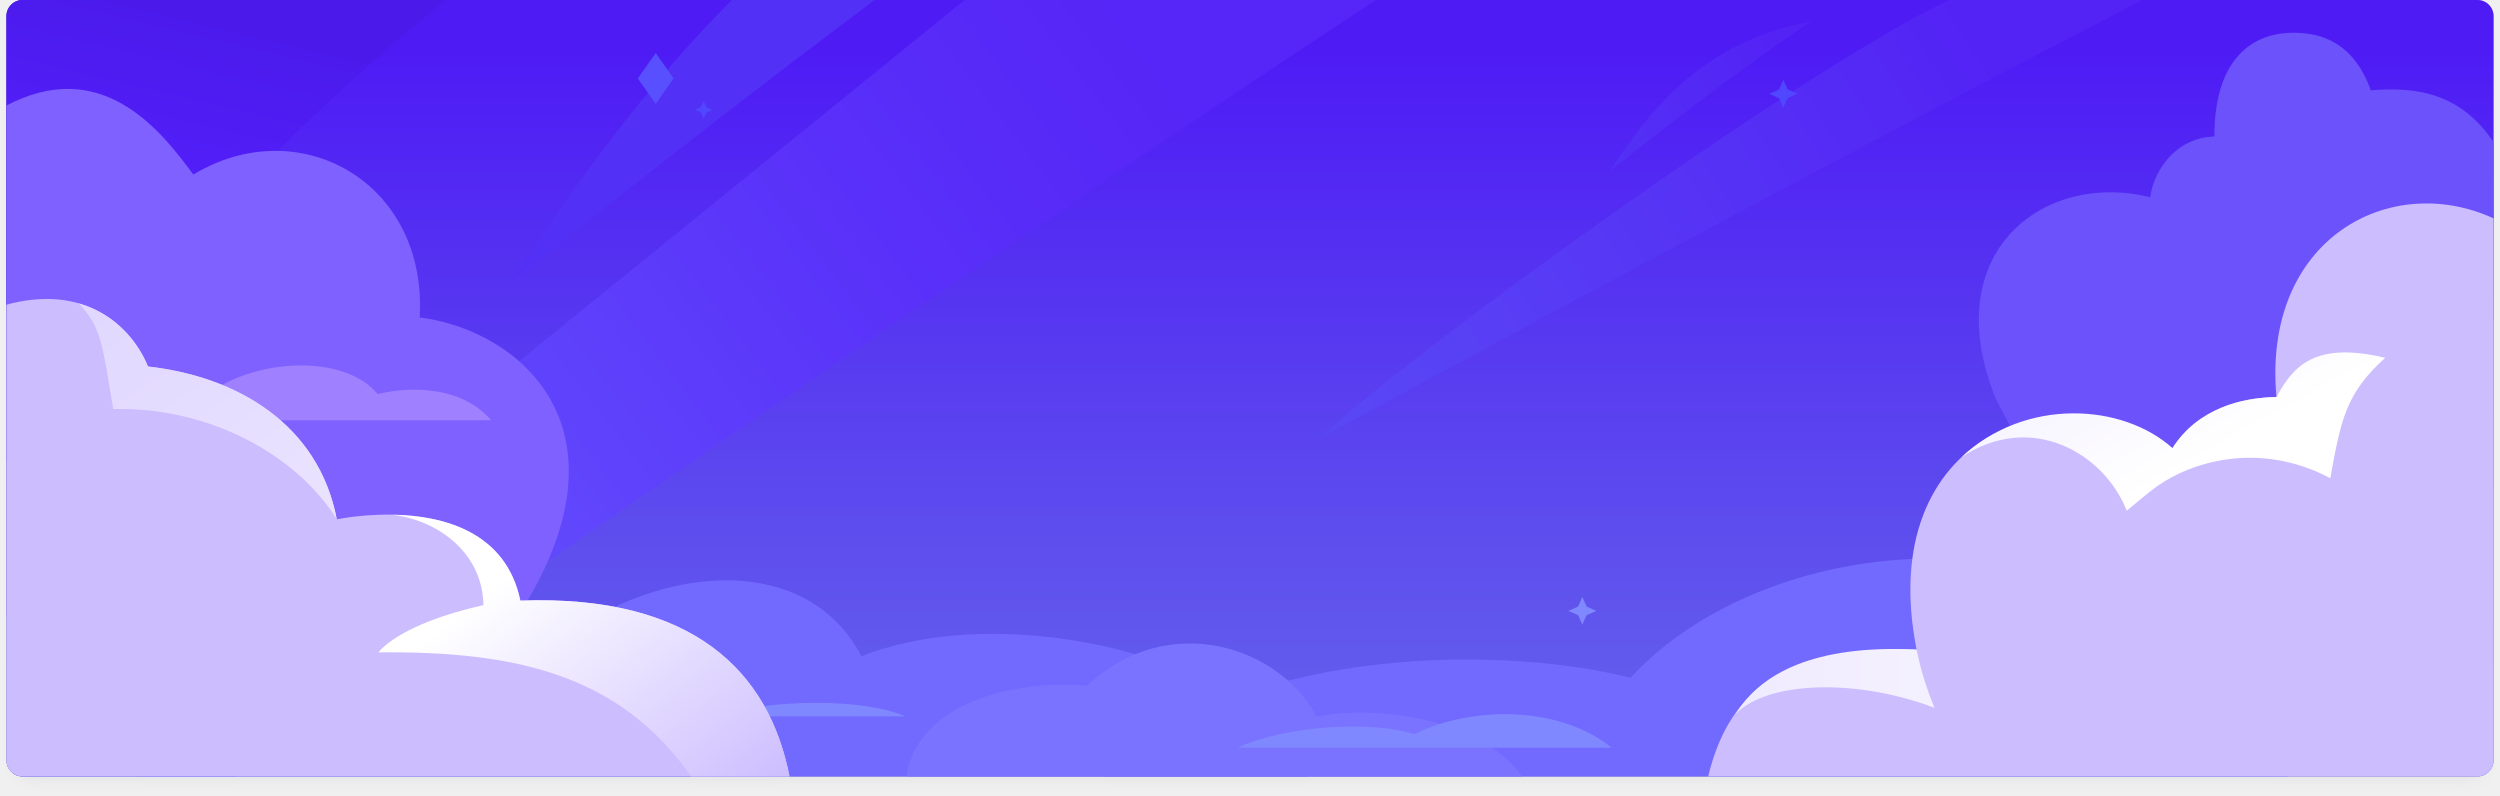
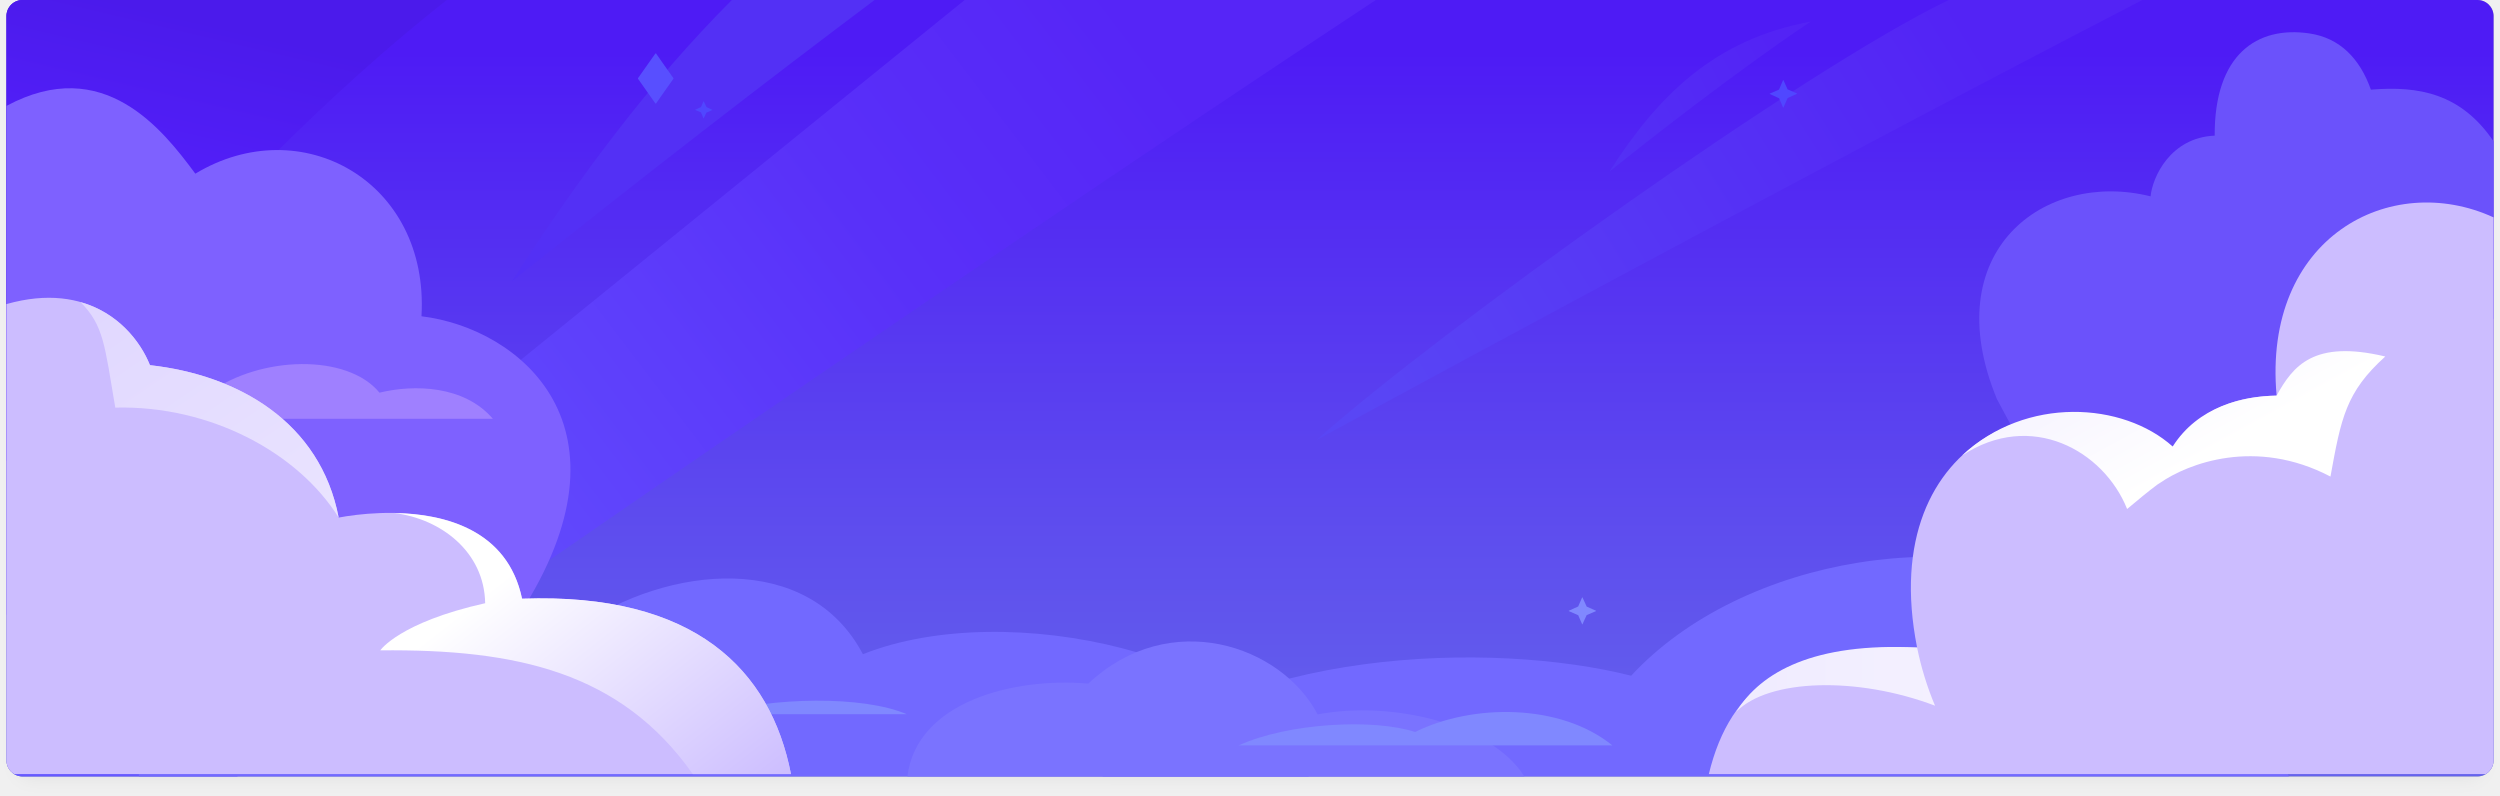
<svg xmlns="http://www.w3.org/2000/svg" width="1552" height="494" viewBox="0 0 1552 494" fill="none">
  <g filter="url(#filter0_d_319_2247)">
    <g clip-path="url(#clip0_319_2247)">
      <rect x="4" width="1544" height="482" rx="10" fill="#4F545C" fill-opacity="0.4" />
      <path d="M1548 0H2.549V483.452H1548V0Z" fill="url(#paint0_linear_319_2247)" />
      <path d="M1329.98 0C1098.31 119.911 817.367 273.117 817.367 273.117C892.09 206.281 1120.44 42.878 1209.78 0H1329.98Z" fill="url(#paint1_linear_319_2247)" />
      <path d="M999.135 106.519C1076.93 44.23 1124.12 13.392 1124.12 13.392C1064.76 24.326 1029.61 58.85 999.135 106.519Z" fill="url(#paint2_linear_319_2247)" />
      <path d="M854.114 0C572.185 185.518 145.111 483.452 145.111 483.452H2.549L598.854 0H854.114Z" fill="url(#paint3_linear_319_2247)" />
      <path d="M542.935 0C478.782 48.161 403.199 106.396 317.785 174.706C359.816 109.222 404.059 50.372 454.325 0H542.935Z" fill="url(#paint4_linear_319_2247)" />
      <path d="M277.35 0C128.274 117.208 2.549 288.105 2.549 288.105V0H277.35Z" fill="url(#paint5_linear_319_2247)" />
      <path d="M1109.87 60.816L1115.52 58.235C1115.64 58.235 1115.64 58.112 1115.52 57.99L1109.87 55.532H1109.74L1107.16 49.758H1106.92L1104.46 55.532C1104.43 55.532 1104.39 55.545 1104.37 55.569C1104.35 55.591 1104.33 55.623 1104.33 55.655L1098.68 58.112C1098.56 58.235 1098.56 58.358 1098.68 58.358L1104.33 60.938H1104.46L1106.92 66.713H1107.16L1109.74 60.938L1109.87 60.816Z" fill="#5047FF" />
      <path d="M985.001 381.847L990.777 379.389C990.9 379.267 990.9 379.144 990.777 379.144L985.001 376.564L982.419 370.912C982.419 370.79 982.296 370.79 982.174 370.912L979.716 376.564H979.593L973.939 379.144C973.817 379.144 973.817 379.267 973.939 379.389L979.593 381.847H979.716L982.174 387.499C982.296 387.621 982.419 387.621 982.419 387.499L985.001 381.847Z" fill="#8088FF" />
      <path d="M407.254 33.172H406.886L396.07 48.529V48.898L406.886 64.255H407.254C410.941 58.972 414.26 54.181 418.069 48.898V48.529C414.26 43.246 410.941 38.455 407.254 33.172Z" fill="#584FFF" />
      <path d="M438.595 69.907L442.159 68.31C442.281 68.31 442.281 68.187 442.159 68.187L438.595 66.467L436.874 62.904C436.874 62.781 436.874 62.781 436.75 62.904L435.153 66.467L431.467 68.187L435.153 69.784L436.75 73.47H436.874L438.595 69.784V69.907Z" fill="#5047FF" />
      <path d="M1525.7 221.158L1527.41 220.425C1527.54 220.425 1527.54 220.425 1527.41 220.303L1525.7 219.568L1524.96 217.857L1524.1 219.568L1522.39 220.303L1524.1 221.036L1524.96 222.748L1525.7 221.036V221.158Z" fill="#B8A3FF" />
      <path d="M1283.56 446.415L1289.2 443.968C1289.32 443.846 1289.32 443.723 1289.2 443.723L1283.56 441.156H1283.44L1280.87 435.409H1280.62L1278.17 441.156H1278.05L1272.41 443.723C1272.29 443.723 1272.29 443.846 1272.41 443.968L1278.05 446.415H1278.17L1280.62 452.039H1280.87L1283.44 446.415C1283.46 446.403 1283.48 446.397 1283.5 446.397C1283.52 446.397 1283.54 446.403 1283.56 446.415Z" fill="#CCBDFF" />
      <path d="M1421.05 420.978L1423.38 419.999C1423.5 419.999 1423.5 419.877 1423.38 419.877L1421.05 418.899L1419.95 416.576L1418.85 418.899L1416.52 419.877C1416.4 419.877 1416.4 419.999 1416.52 419.999L1418.85 420.978L1419.95 423.302L1421.05 420.978Z" fill="#CCBDFF" />
-       <path d="M2.672 66.194C62.946 33.683 99.82 80.983 120.034 108.361C185.453 68.761 265.45 112.761 260.55 197.096C321.558 204.551 397.023 265.785 321.313 382.875H2.672V66.194Z" fill="#7E61FF" />
-       <path d="M128.731 244.641C160.338 221.663 214.485 220.197 234.454 244.641C256.015 239.386 287.133 240.12 304.896 260.897H128.731V244.641Z" fill="#9F80FF" />
-       <path d="M683.529 483.452C764.151 402.733 926.5 399.048 1012.16 420.793C1081.11 346.095 1221.09 323.734 1307.61 373.125C1401.14 426.569 1420.8 483.452 1420.8 483.452H683.529Z" fill="#7269FF" />
-       <path d="M534.823 407.402C501.026 343.146 414.137 351.623 357.112 390.938C254.122 362.804 77.763 403.225 85.014 483.452H811.837C781.973 408.016 624.907 371.526 534.823 407.402Z" fill="#7269FF" />
-       <path d="M945.796 483.452C925.271 450.772 863.331 436.029 817.367 444.874C794.876 401.873 725.561 378.039 674.804 425.708C628.963 421.654 568.252 436.765 562.475 483.452H945.796Z" fill="#7A73FF" />
-       <path d="M1000.49 464.163H768.33C798.808 450.158 852.147 447.331 877.956 455.808C913.228 438.24 968.04 437.747 1000.49 464.163Z" fill="#8088FF" />
-       <path d="M441.543 444.751H562.107C534.946 433.08 478.905 433.939 441.543 444.751Z" fill="#8088FF" />
-       <path d="M1548 88.231V198.658L1280.5 325.47L1239.45 248.674C1201.46 156.712 1268.86 105.963 1334.91 122.472C1336.01 110.732 1347.04 85.908 1374.73 84.685C1374.49 34.302 1400.95 16.203 1433.67 21.095C1452.42 23.908 1464.92 36.626 1471.79 56.069C1501.56 53.624 1527.79 58.393 1548 88.231Z" fill="#6B52FB" />
-       <path d="M1413.21 246.472C1386.25 246.961 1363.83 255.888 1349.61 279.123C1280.5 228.496 1163.23 268.606 1189.82 403.247C1111.03 401.046 1073.9 426.114 1060.42 482H1548V135.557C1483.92 106.085 1404.39 148.031 1413.21 246.472Z" fill="#CCBDFF" />
-       <path d="M1413.21 246.472C1391.89 246.839 1364.44 253.32 1348.63 278.146C1317.87 250.508 1257.58 246.472 1217.76 283.77C1260.53 255.399 1305.74 280.591 1320.32 317.033C1327.19 311.285 1333.31 306.15 1339.07 301.868L1339.44 301.625L1340.79 300.768C1358.07 288.785 1400.1 272.398 1446.66 296.855C1453.28 260.414 1456.22 244.271 1480.73 222.137C1436.25 211.498 1423.38 228.006 1413.21 246.472Z" fill="url(#paint6_linear_319_2247)" />
-       <path d="M1200.97 439.443C1196.07 427.774 1192.34 415.65 1189.82 403.247C1125.86 400.067 1092.89 418.287 1077.58 443.112C1097.67 422.691 1152.57 421.101 1200.97 439.443Z" fill="url(#paint7_linear_319_2247)" />
-       <path d="M1244.59 314.954C1220.82 314.954 1211.14 331.096 1210.53 347.605C1227.81 330.851 1244.59 314.954 1244.59 314.954Z" fill="url(#paint8_linear_319_2247)" />
-       <path d="M323.028 372.855C309.92 310.032 232.25 317.976 209.097 322.375C197.703 262.976 146.74 233.642 91.857 227.53C82.302 203.819 53.88 174.975 2.672 189.519V482H490.128C477.511 417.344 430.712 368.943 323.028 372.855Z" fill="#CCBDFF" />
-       <path d="M70.296 253.931C129.222 252.463 183.86 281.921 209.097 322.377C197.703 262.976 146.74 233.642 91.857 227.53C85.732 212.253 71.643 194.774 48.734 188.297C63.19 202.964 63.68 215.063 70.296 253.931Z" fill="url(#paint9_linear_319_2247)" />
-       <path d="M323.028 372.855C314.085 329.954 274.882 320.054 243.644 319.565C272.678 323.11 299.63 343.765 300.119 375.665C246.705 387.644 234.946 404.999 234.946 404.999C319.475 404.144 384.404 418.444 429.12 482L490.128 482C477.509 417.344 430.712 368.943 323.028 372.855Z" fill="url(#paint10_linear_319_2247)" />
+       <path d="M4 65.757C64.222 33.325 101.065 80.51 121.261 107.822C186.624 68.318 266.552 112.211 261.656 196.341C322.612 203.777 398.012 264.863 322.367 381.668H4V65.757Z" fill="#7E61FF" />
+       <path d="M129.95 243.77C161.53 220.848 215.631 219.386 235.583 243.77C257.125 238.527 288.216 239.26 305.964 259.987H129.95V243.77Z" fill="#9F80FF" />
+       <path d="M684.272 482C764.825 401.477 927.034 397.802 1012.62 419.494C1081.51 344.977 1221.37 322.671 1307.82 371.941C1401.26 425.255 1420.91 482 1420.91 482H684.272Z" fill="#7269FF" />
+       <path d="M535.693 406.135C501.926 342.036 415.111 350.492 358.135 389.712C255.234 361.645 79.026 401.968 86.271 482H812.469C782.631 406.748 625.7 370.347 535.693 406.135Z" fill="#7269FF" />
+       <path d="M946.313 482C925.806 449.399 863.919 434.692 817.994 443.516C795.523 400.62 726.268 376.844 675.554 424.396C629.752 420.353 569.093 435.426 563.321 482H946.313Z" fill="#7A73FF" />
+       <path d="M1000.96 462.758H769C799.452 448.787 852.745 445.967 878.531 454.423C913.773 436.898 968.538 436.407 1000.96 462.758Z" fill="#8088FF" />
+       <path d="M442.494 443.393H562.954C535.817 431.751 479.824 432.608 442.494 443.393Z" fill="#8088FF" />
+       <path d="M1548 87.741V197.899L1280.73 324.403L1239.71 247.793C1201.76 156.055 1269.1 105.43 1335.09 121.898C1336.19 110.187 1347.21 85.423 1374.88 84.203C1374.63 33.943 1401.08 15.888 1433.77 20.768C1452.5 23.574 1464.99 36.261 1471.85 55.657C1501.6 53.217 1527.8 57.975 1548 87.741Z" fill="#6B52FB" />
+       <path d="M1413.32 245.596C1386.39 246.085 1363.98 254.99 1349.78 278.168C1280.73 227.664 1163.56 267.677 1190.13 401.99C1111.4 399.794 1074.31 424.802 1060.84 480.552H1548V134.951C1483.97 105.551 1404.51 147.395 1413.32 245.596Z" fill="#CCBDFF" />
+       <path d="M1413.32 245.596C1392.02 245.963 1364.6 252.428 1348.8 277.194C1318.07 249.623 1257.83 245.596 1218.04 282.804C1260.77 254.502 1305.95 279.632 1320.52 315.986C1327.38 310.252 1333.5 305.129 1339.25 300.858L1339.62 300.615L1340.97 299.761C1358.23 287.806 1400.22 271.46 1446.75 295.857C1453.36 259.504 1456.29 243.401 1480.78 221.32C1436.34 210.708 1423.49 227.176 1413.32 245.596Z" fill="url(#paint6_linear_319_2247)" />
+       <path d="M1201.27 438.098C1196.37 426.457 1192.64 414.363 1190.13 401.99C1126.22 398.818 1093.29 416.994 1077.98 441.758C1098.06 421.387 1152.91 419.801 1201.27 438.098Z" fill="url(#paint7_linear_319_2247)" />
+       <path d="M1244.85 313.912C1221.1 313.912 1211.43 330.015 1210.82 346.483C1228.08 329.77 1244.85 313.912 1244.85 313.912Z" fill="url(#paint8_linear_319_2247)" />
+       <path d="M324.081 371.672C310.984 309.002 233.38 316.927 210.248 321.315C198.863 262.061 147.945 232.798 93.109 226.701C83.561 203.048 55.164 174.273 4 188.782V480.552H491.037C478.43 416.053 431.672 367.77 324.081 371.672Z" fill="#CCBDFF" />
+       <path d="M71.566 253.038C130.441 251.574 185.033 280.959 210.248 321.317C198.863 262.06 147.945 232.798 93.109 226.701C86.989 211.461 72.912 194.025 50.023 187.563C64.466 202.195 64.956 214.264 71.566 253.038Z" fill="url(#paint9_linear_319_2247)" />
+       <path d="M324.081 371.672C315.145 328.875 275.976 318.999 244.765 318.511C273.774 322.048 300.702 342.653 301.191 374.476C247.824 386.425 236.074 403.738 236.074 403.738C320.531 402.885 385.404 417.151 430.081 480.552L491.037 480.552C478.429 416.053 431.672 367.77 324.081 371.672Z" fill="url(#paint10_linear_319_2247)" />
    </g>
  </g>
  <defs>
    <filter id="filter0_d_319_2247" x="0" y="0" width="1552" height="494" filterUnits="userSpaceOnUse" color-interpolation-filters="sRGB">
      <feFlood flood-opacity="0" result="BackgroundImageFix" />
      <feColorMatrix in="SourceAlpha" type="matrix" values="0 0 0 0 0 0 0 0 0 0 0 0 0 0 0 0 0 0 127 0" result="hardAlpha" />
      <feMorphology radius="6" operator="erode" in="SourceAlpha" result="effect1_dropShadow_319_2247" />
      <feOffset dy="8" />
      <feGaussianBlur stdDeviation="5" />
      <feColorMatrix type="matrix" values="0 0 0 0 0 0 0 0 0 0 0 0 0 0 0 0 0 0 0.05 0" />
      <feBlend mode="normal" in2="BackgroundImageFix" result="effect1_dropShadow_319_2247" />
      <feBlend mode="normal" in="SourceGraphic" in2="effect1_dropShadow_319_2247" result="shape" />
    </filter>
    <linearGradient id="paint0_linear_319_2247" x1="775.274" y1="32.165" x2="775.274" y2="555.509" gradientUnits="userSpaceOnUse">
      <stop stop-color="#4E1BF5" />
      <stop offset="0.58" stop-color="#5E4EEE" />
      <stop offset="0.92" stop-color="#6668EB" />
    </linearGradient>
    <linearGradient id="paint1_linear_319_2247" x1="1227.38" y1="24.584" x2="851.417" y2="261.098" gradientUnits="userSpaceOnUse">
      <stop stop-color="#5323F5" />
      <stop offset="1" stop-color="#5946F5" />
    </linearGradient>
    <linearGradient id="paint2_linear_319_2247" x1="1104.62" y1="34.459" x2="999.738" y2="88.296" gradientUnits="userSpaceOnUse">
      <stop stop-color="#5323F5" />
      <stop offset="1" stop-color="#5330F5" />
    </linearGradient>
    <linearGradient id="paint3_linear_319_2247" x1="704.558" y1="16.672" x2="171.942" y2="421.879" gradientUnits="userSpaceOnUse">
      <stop stop-color="#5625F7" />
      <stop offset="0.3" stop-color="#5930F9" />
      <stop offset="0.81" stop-color="#624DFD" />
      <stop offset="1" stop-color="#6659FF" />
    </linearGradient>
    <linearGradient id="paint4_linear_319_2247" x1="90792.2" y1="2552.45" x2="62394.9" y2="25568.7" gradientUnits="userSpaceOnUse">
      <stop stop-color="#5323F5" />
      <stop offset="1" stop-color="#5330F5" />
    </linearGradient>
    <linearGradient id="paint5_linear_319_2247" x1="103.842" y1="152.764" x2="136.513" y2="14.517" gradientUnits="userSpaceOnUse">
      <stop stop-color="#5521FF" />
      <stop offset="1" stop-color="#4B1AEB" />
    </linearGradient>
-     <linearGradient id="paint6_linear_319_2247" x1="1035.23" y1="484.725" x2="787.12" y2="32.575" gradientUnits="userSpaceOnUse">
+     <linearGradient id="paint6_linear_319_2247" x1="1035.67" y1="483.27" x2="788.373" y2="31.891" gradientUnits="userSpaceOnUse">
      <stop offset="0.03" stop-color="white" />
      <stop offset="1" stop-color="#CCBDFF" />
    </linearGradient>
-     <linearGradient id="paint7_linear_319_2247" x1="1541.13" y1="247.003" x2="-0.472" y2="247.003" gradientUnits="userSpaceOnUse">
+     <linearGradient id="paint7_linear_319_2247" x1="1541.14" y1="246.126" x2="0.859" y2="246.126" gradientUnits="userSpaceOnUse">
      <stop stop-color="white" />
      <stop offset="1" stop-color="#CCBDFF" />
    </linearGradient>
-     <linearGradient id="paint8_linear_319_2247" x1="478.522" y1="308.891" x2="510.711" y2="233.932" gradientUnits="userSpaceOnUse">
+     <linearGradient id="paint8_linear_319_2247" x1="479.441" y1="307.864" x2="511.516" y2="233.051" gradientUnits="userSpaceOnUse">
      <stop stop-color="white" />
      <stop offset="1" stop-color="#CCBDFF" />
    </linearGradient>
-     <linearGradient id="paint9_linear_319_2247" x1="1089.47" y1="315.169" x2="452.323" y2="-618.584" gradientUnits="userSpaceOnUse">
+     <linearGradient id="paint9_linear_319_2247" x1="1089.87" y1="314.126" x2="454.632" y2="-618.287" gradientUnits="userSpaceOnUse">
      <stop offset="0.03" stop-color="white" />
      <stop offset="1" stop-color="#CCBDFF" />
    </linearGradient>
-     <linearGradient id="paint10_linear_319_2247" x1="363.19" y1="319.752" x2="490.686" y2="481.933" gradientUnits="userSpaceOnUse">
+     <linearGradient id="paint10_linear_319_2247" x1="364.208" y1="318.698" x2="491.347" y2="480.68" gradientUnits="userSpaceOnUse">
      <stop stop-color="white" />
      <stop offset="1" stop-color="#CCBDFF" />
    </linearGradient>
    <clipPath id="clip0_319_2247">
      <rect x="4" width="1544" height="482" rx="10" fill="white" />
    </clipPath>
  </defs>
</svg>
